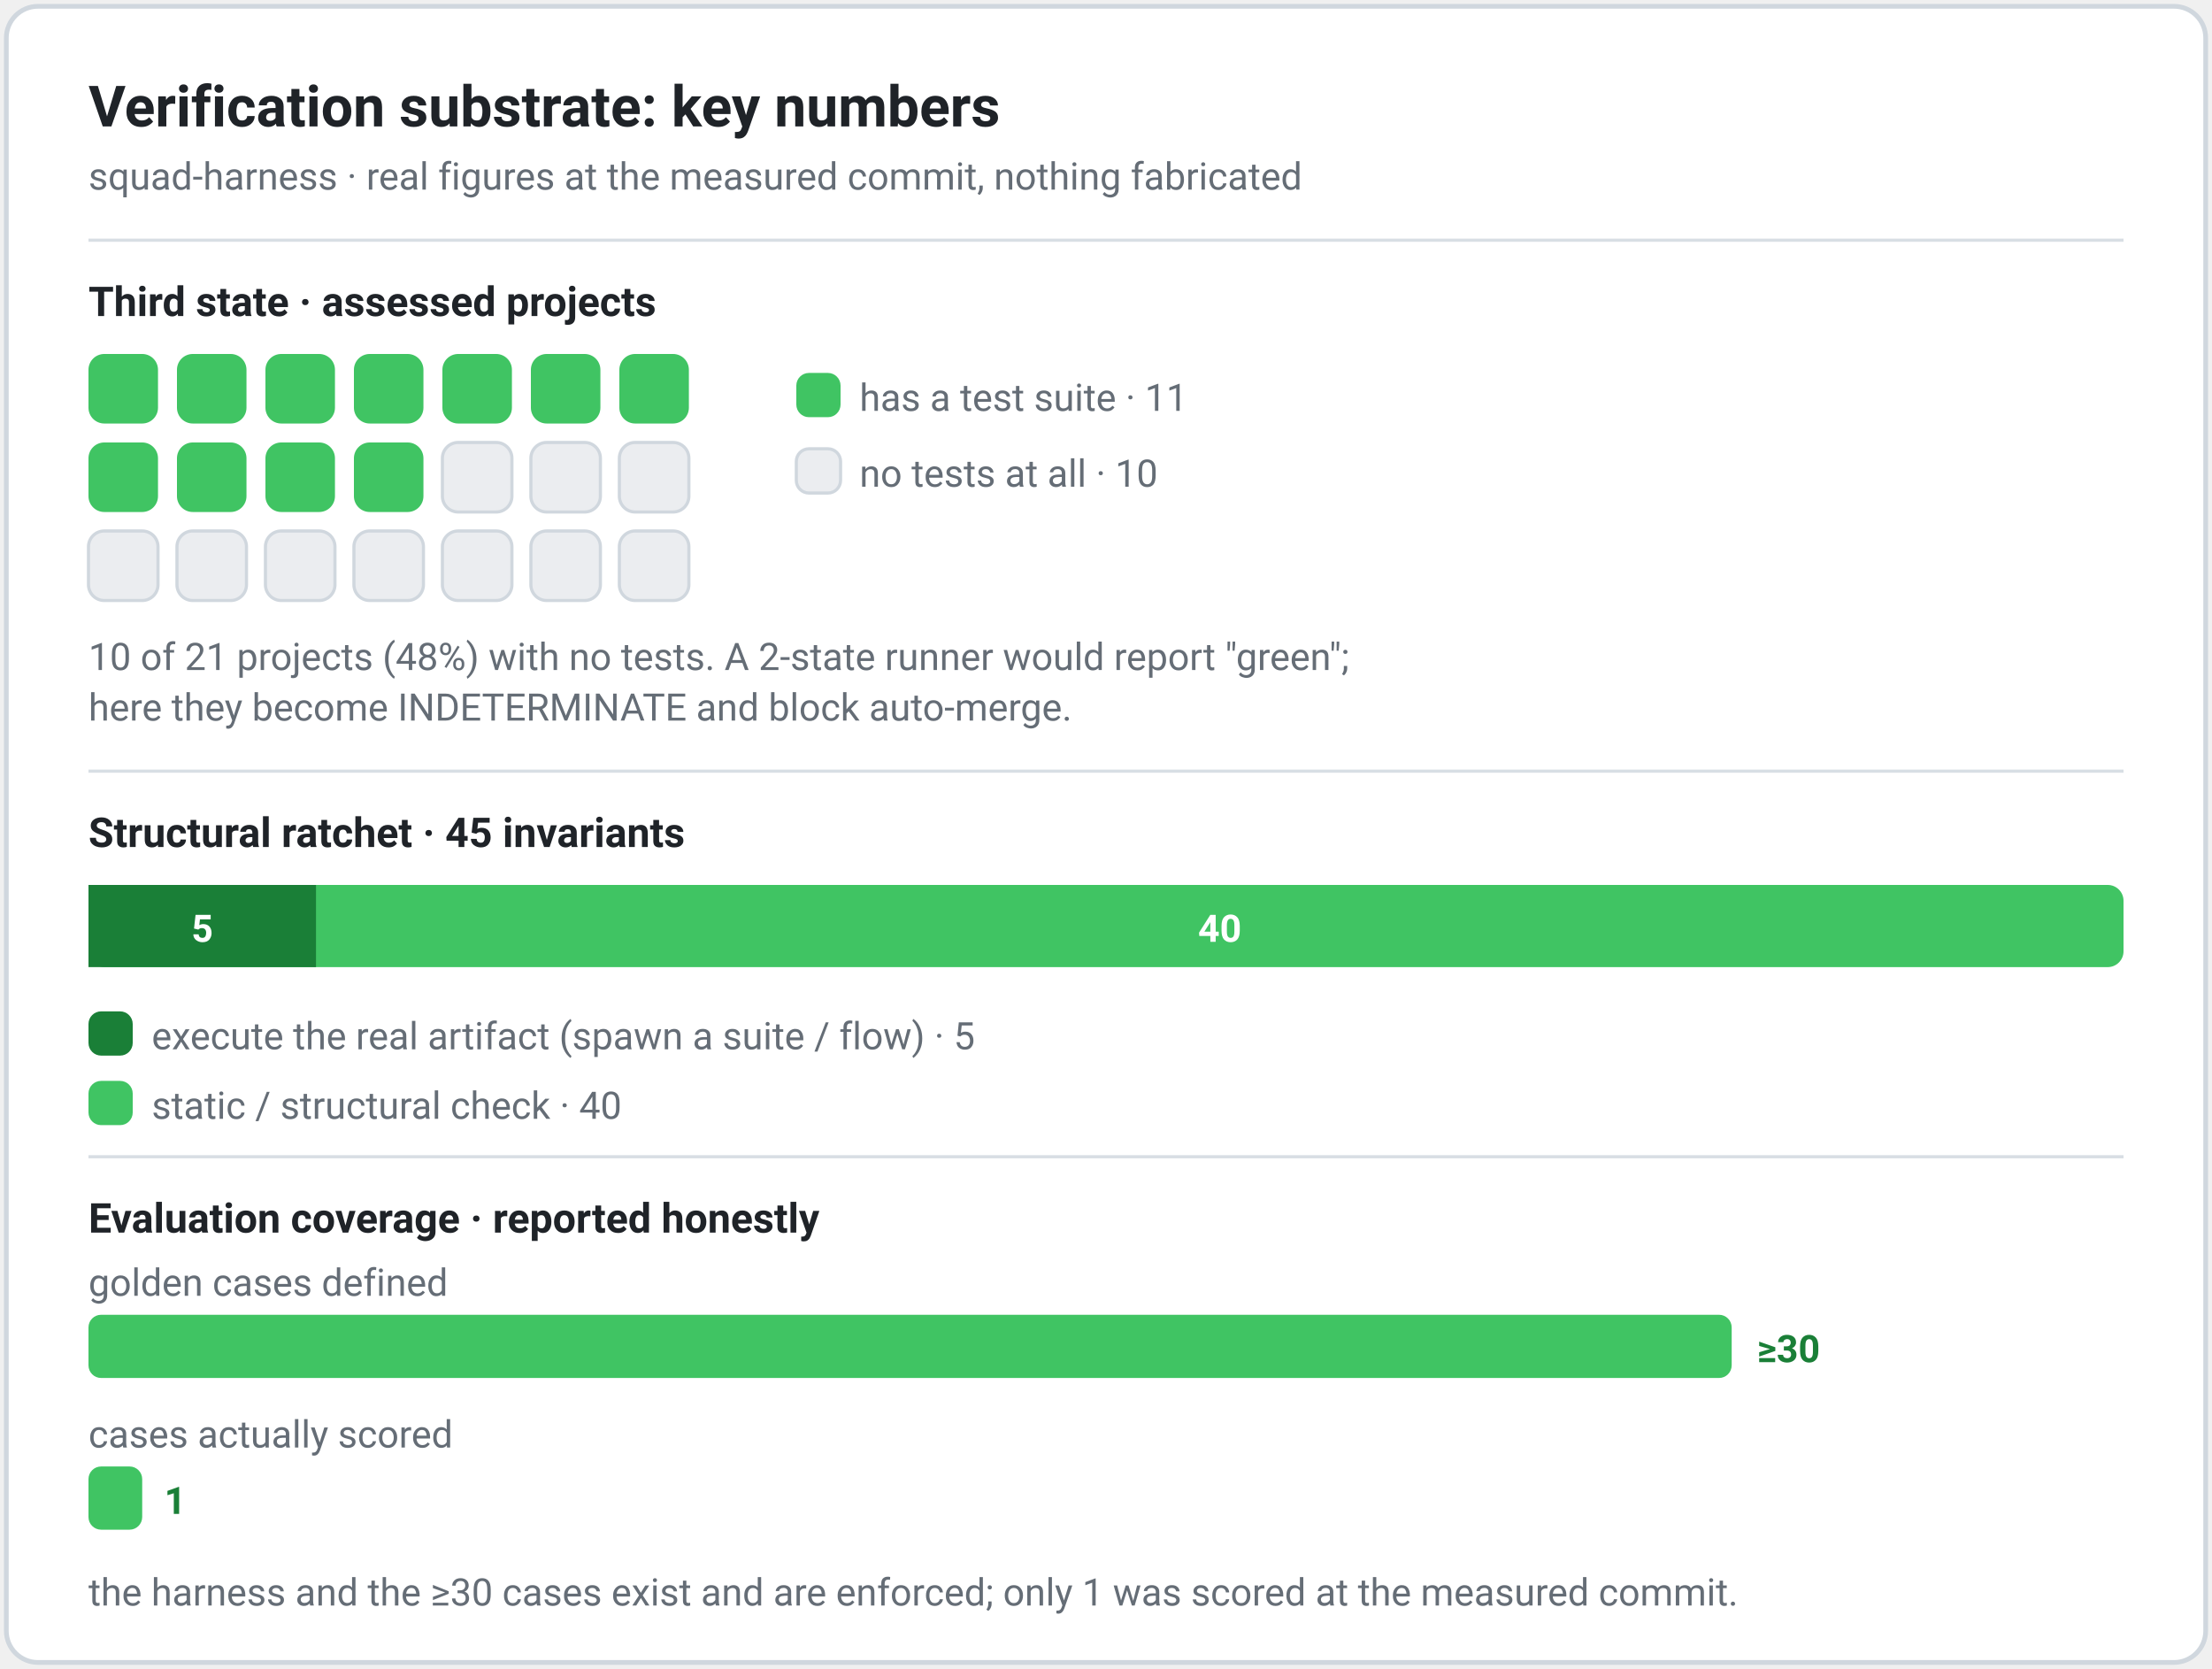
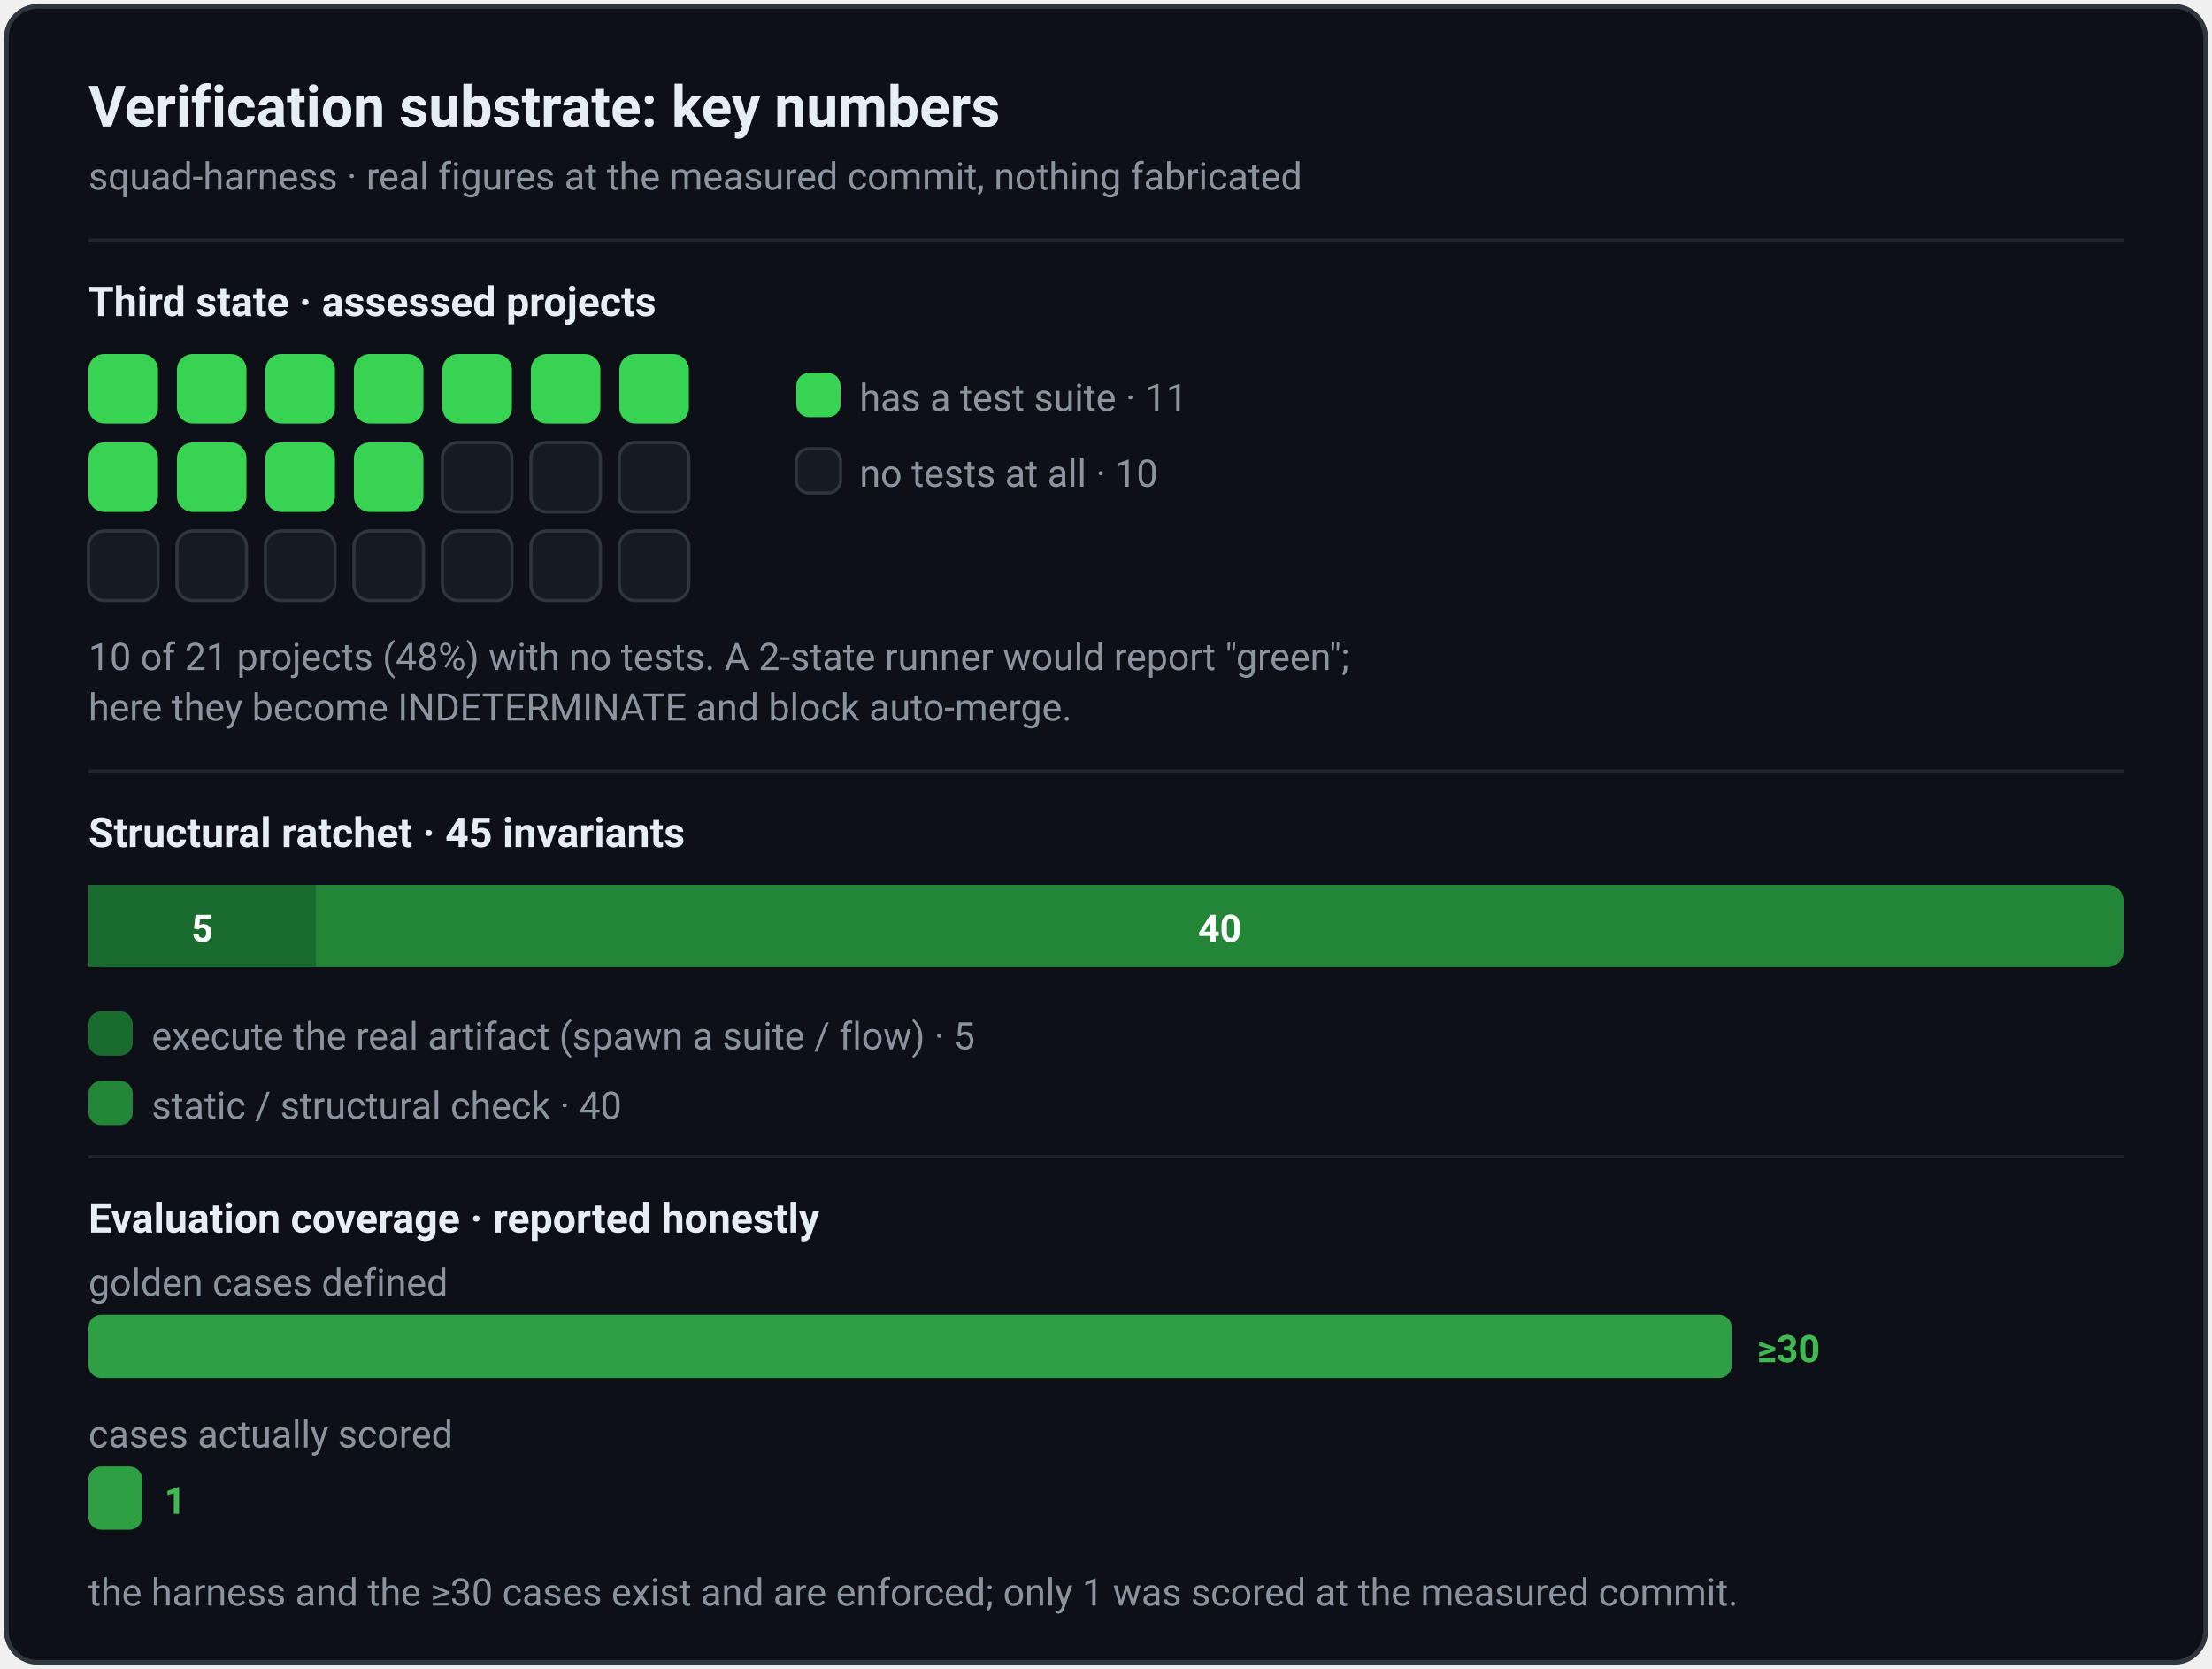
<svg xmlns="http://www.w3.org/2000/svg" viewBox="0 0 700 528" width="700" height="528" role="img" aria-label="Verification substrate key numbers for squad-harness">
  <style>
    text{font-family:-apple-system,BlinkMacSystemFont,"Segoe UI",Roboto,Helvetica,Arial,sans-serif}
-     .h{font-size:18px;font-weight:700;fill:#1f2328}
-     .sub{font-size:12px;fill:#656d76}
-     .pt{font-size:13px;font-weight:600;fill:#1f2328}
-     .lg{font-size:12px;fill:#656d76}
+     .h{font-size:18px;font-weight:700;fill:#e6edf3}
+     .sub{font-size:12px;fill:#8b949e}
+     .pt{font-size:13px;font-weight:600;fill:#e6edf3}
+     .lg{font-size:12px;fill:#8b949e}
    .num{font-size:12px;font-weight:700;fill:#ffffff}
-     .numg{font-size:12px;font-weight:700;fill:#1a7f37}
+     .numg{font-size:12px;font-weight:700;fill:#3fb950}
  </style>
-   <rect x="2" y="2" width="696" height="524" rx="10" fill="#ffffff" stroke="#d0d7de" stroke-width="1.5" />
+   <rect x="2" y="2" width="696" height="524" rx="10" fill="#0d1117" stroke="#30363d" stroke-width="1.5" />
  <text x="28" y="40" class="h">Verification substrate: key numbers</text>
  <text x="28" y="60" class="sub">squad-harness · real figures at the measured commit, nothing fabricated</text>
-   <line x1="28" y1="76" x2="672" y2="76" stroke="#d8dee4" stroke-width="1" />
+   <line x1="28" y1="76" x2="672" y2="76" stroke="#21262d" stroke-width="1" />
  <text x="28" y="100" class="pt">Third state · assessed projects</text>
-   <rect x="28" y="112" width="22" height="22" rx="5" fill="#40c463" />
-   <rect x="56" y="112" width="22" height="22" rx="5" fill="#40c463" />
-   <rect x="84" y="112" width="22" height="22" rx="5" fill="#40c463" />
-   <rect x="112" y="112" width="22" height="22" rx="5" fill="#40c463" />
-   <rect x="140" y="112" width="22" height="22" rx="5" fill="#40c463" />
-   <rect x="168" y="112" width="22" height="22" rx="5" fill="#40c463" />
-   <rect x="196" y="112" width="22" height="22" rx="5" fill="#40c463" />
-   <rect x="28" y="140" width="22" height="22" rx="5" fill="#40c463" />
-   <rect x="56" y="140" width="22" height="22" rx="5" fill="#40c463" />
-   <rect x="84" y="140" width="22" height="22" rx="5" fill="#40c463" />
-   <rect x="112" y="140" width="22" height="22" rx="5" fill="#40c463" />
-   <rect x="140" y="140" width="22" height="22" rx="5" fill="#ebedf0" stroke="#d0d7de" />
-   <rect x="168" y="140" width="22" height="22" rx="5" fill="#ebedf0" stroke="#d0d7de" />
-   <rect x="196" y="140" width="22" height="22" rx="5" fill="#ebedf0" stroke="#d0d7de" />
-   <rect x="28" y="168" width="22" height="22" rx="5" fill="#ebedf0" stroke="#d0d7de" />
-   <rect x="56" y="168" width="22" height="22" rx="5" fill="#ebedf0" stroke="#d0d7de" />
-   <rect x="84" y="168" width="22" height="22" rx="5" fill="#ebedf0" stroke="#d0d7de" />
-   <rect x="112" y="168" width="22" height="22" rx="5" fill="#ebedf0" stroke="#d0d7de" />
-   <rect x="140" y="168" width="22" height="22" rx="5" fill="#ebedf0" stroke="#d0d7de" />
-   <rect x="168" y="168" width="22" height="22" rx="5" fill="#ebedf0" stroke="#d0d7de" />
-   <rect x="196" y="168" width="22" height="22" rx="5" fill="#ebedf0" stroke="#d0d7de" />
-   <rect x="252" y="118" width="14" height="14" rx="4" fill="#40c463" />
+   <rect x="28" y="112" width="22" height="22" rx="5" fill="#39d353" />
+   <rect x="56" y="112" width="22" height="22" rx="5" fill="#39d353" />
+   <rect x="84" y="112" width="22" height="22" rx="5" fill="#39d353" />
+   <rect x="112" y="112" width="22" height="22" rx="5" fill="#39d353" />
+   <rect x="140" y="112" width="22" height="22" rx="5" fill="#39d353" />
+   <rect x="168" y="112" width="22" height="22" rx="5" fill="#39d353" />
+   <rect x="196" y="112" width="22" height="22" rx="5" fill="#39d353" />
+   <rect x="28" y="140" width="22" height="22" rx="5" fill="#39d353" />
+   <rect x="56" y="140" width="22" height="22" rx="5" fill="#39d353" />
+   <rect x="84" y="140" width="22" height="22" rx="5" fill="#39d353" />
+   <rect x="112" y="140" width="22" height="22" rx="5" fill="#39d353" />
+   <rect x="140" y="140" width="22" height="22" rx="5" fill="#161b22" stroke="#30363d" />
+   <rect x="168" y="140" width="22" height="22" rx="5" fill="#161b22" stroke="#30363d" />
+   <rect x="196" y="140" width="22" height="22" rx="5" fill="#161b22" stroke="#30363d" />
+   <rect x="28" y="168" width="22" height="22" rx="5" fill="#161b22" stroke="#30363d" />
+   <rect x="56" y="168" width="22" height="22" rx="5" fill="#161b22" stroke="#30363d" />
+   <rect x="84" y="168" width="22" height="22" rx="5" fill="#161b22" stroke="#30363d" />
+   <rect x="112" y="168" width="22" height="22" rx="5" fill="#161b22" stroke="#30363d" />
+   <rect x="140" y="168" width="22" height="22" rx="5" fill="#161b22" stroke="#30363d" />
+   <rect x="168" y="168" width="22" height="22" rx="5" fill="#161b22" stroke="#30363d" />
+   <rect x="196" y="168" width="22" height="22" rx="5" fill="#161b22" stroke="#30363d" />
+   <rect x="252" y="118" width="14" height="14" rx="4" fill="#39d353" />
  <text x="272" y="130" class="lg">has a test suite · 11</text>
-   <rect x="252" y="142" width="14" height="14" rx="4" fill="#ebedf0" stroke="#d0d7de" />
+   <rect x="252" y="142" width="14" height="14" rx="4" fill="#161b22" stroke="#30363d" />
  <text x="272" y="154" class="lg">no tests at all · 10</text>
  <text x="28" y="212" class="lg">10 of 21 projects (48%) with no tests. A 2-state runner would report "green";</text>
  <text x="28" y="228" class="lg">here they become INDETERMINATE and block auto-merge.</text>
-   <line x1="28" y1="244" x2="672" y2="244" stroke="#d8dee4" stroke-width="1" />
+   <line x1="28" y1="244" x2="672" y2="244" stroke="#21262d" stroke-width="1" />
  <text x="28" y="268" class="pt">Structural ratchet · 45 invariants</text>
-   <rect x="28" y="280" width="644" height="26" rx="5" fill="#40c463" />
-   <rect x="28" y="280" width="72" height="26" fill="#1a7f37" />
+   <rect x="28" y="280" width="644" height="26" rx="5" fill="#238636" />
+   <rect x="28" y="280" width="72" height="26" fill="#196c2e" />
  <text x="64" y="298" class="num" text-anchor="middle">5</text>
  <text x="386" y="298" class="num" text-anchor="middle">40</text>
-   <rect x="28" y="320" width="14" height="14" rx="4" fill="#1a7f37" />
+   <rect x="28" y="320" width="14" height="14" rx="4" fill="#196c2e" />
  <text x="48" y="332" class="lg">execute the real artifact (spawn a suite / flow) · 5</text>
-   <rect x="28" y="342" width="14" height="14" rx="4" fill="#40c463" />
+   <rect x="28" y="342" width="14" height="14" rx="4" fill="#238636" />
  <text x="48" y="354" class="lg">static / structural check · 40</text>
-   <line x1="28" y1="366" x2="672" y2="366" stroke="#d8dee4" stroke-width="1" />
+   <line x1="28" y1="366" x2="672" y2="366" stroke="#21262d" stroke-width="1" />
  <text x="28" y="390" class="pt">Evaluation coverage · reported honestly</text>
  <text x="28" y="410" class="lg">golden cases defined</text>
-   <rect x="28" y="416" width="520" height="20" rx="4" fill="#40c463" />
+   <rect x="28" y="416" width="520" height="20" rx="4" fill="#2ea043" />
  <text x="556" y="431" class="numg">≥30</text>
  <text x="28" y="458" class="lg">cases actually scored</text>
-   <rect x="28" y="464" width="17" height="20" rx="4" fill="#40c463" />
+   <rect x="28" y="464" width="17" height="20" rx="4" fill="#2ea043" />
  <text x="52" y="479" class="numg">1</text>
  <text x="28" y="508" class="lg">the harness and the ≥30 cases exist and are enforced; only 1 was scored at the measured commit.</text>
</svg>
